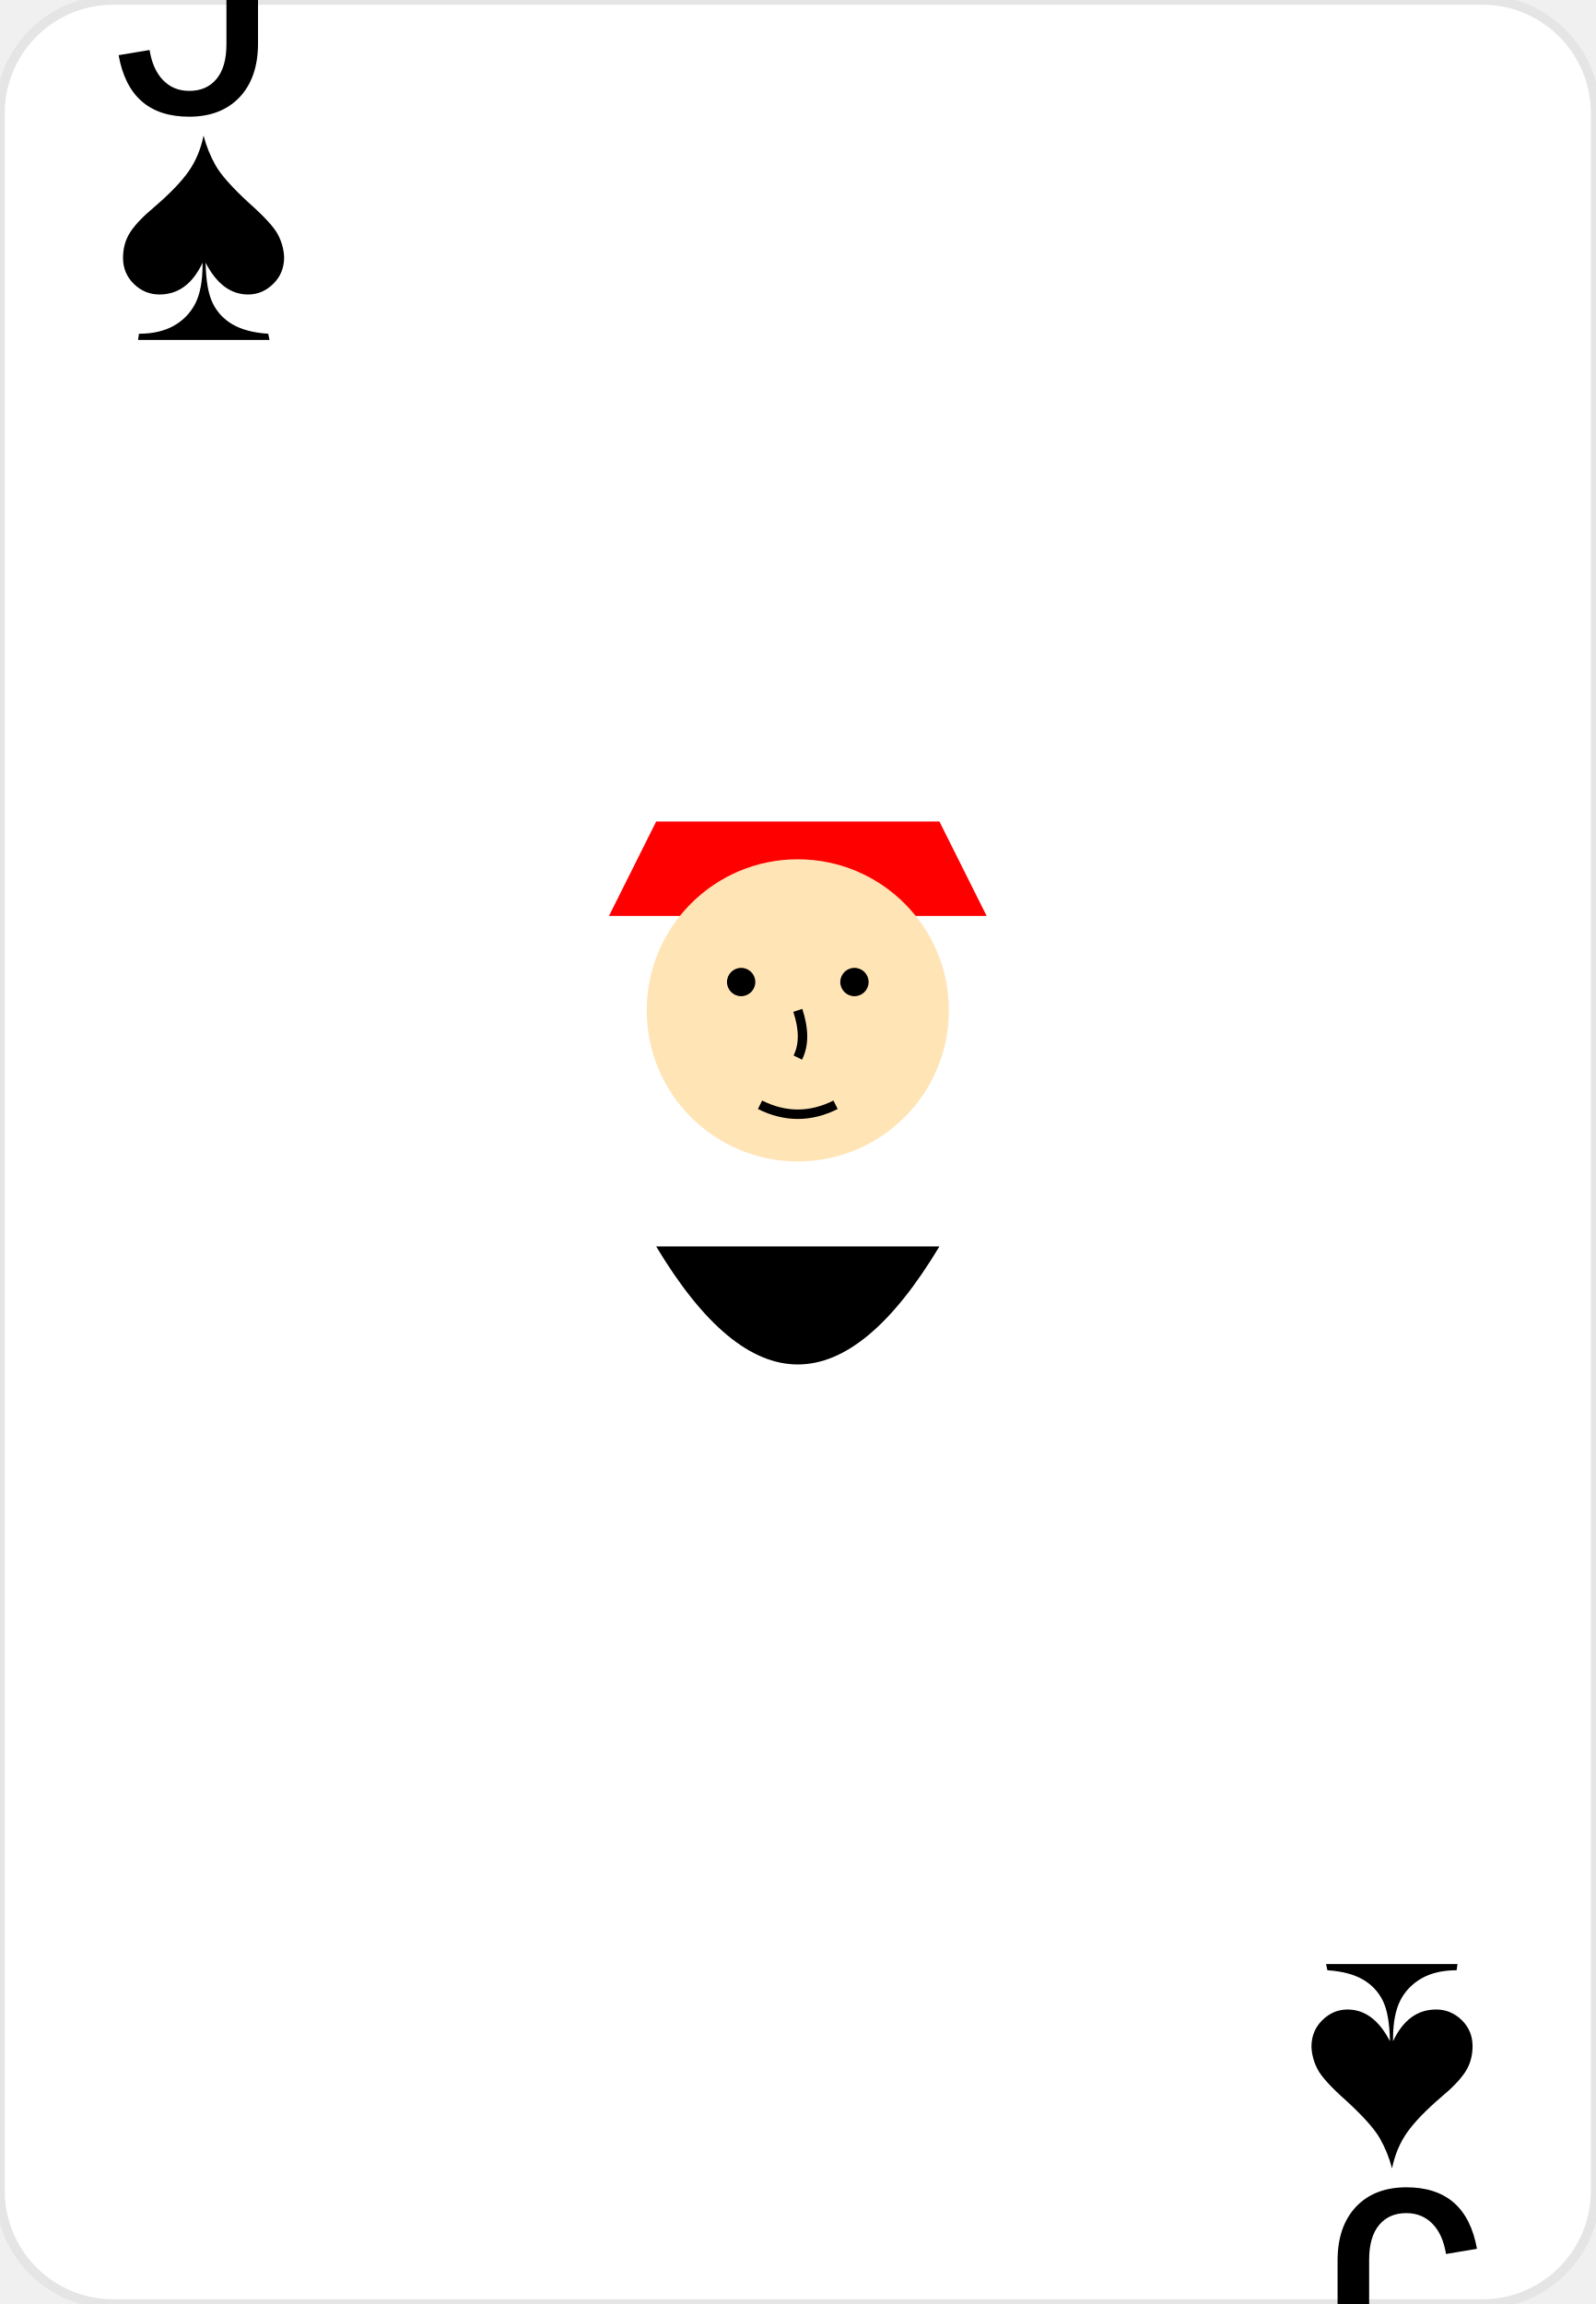
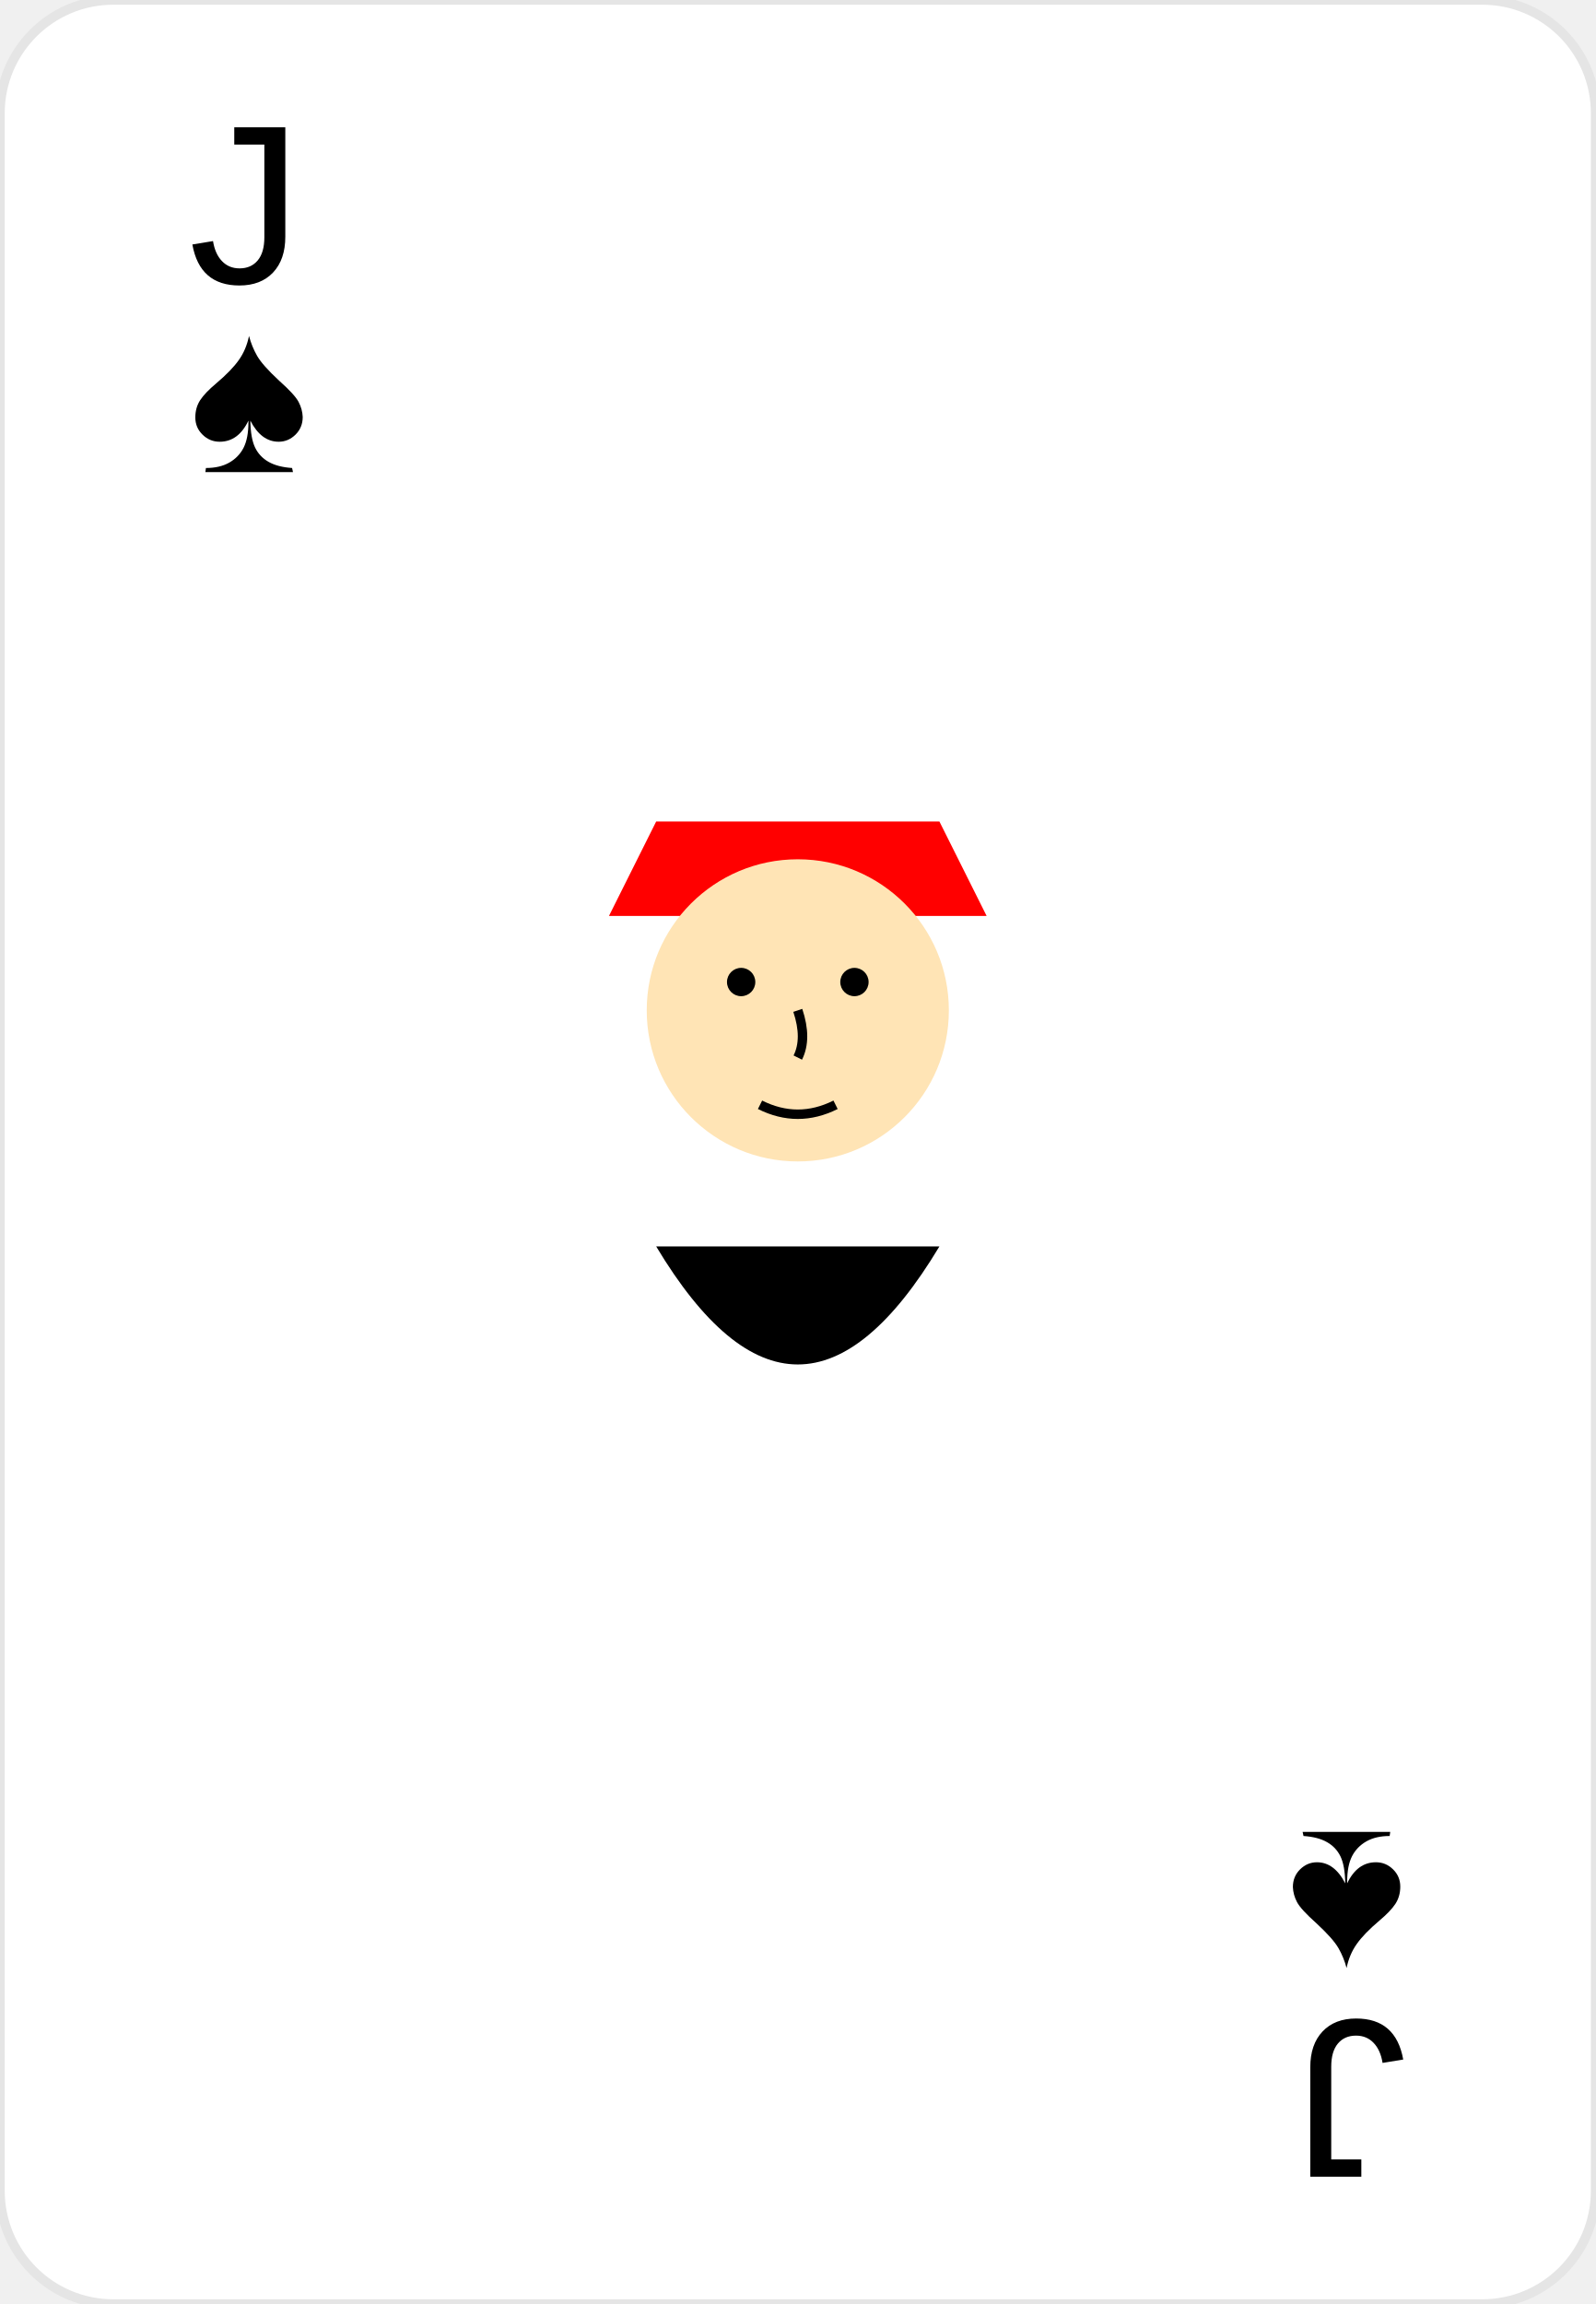
<svg xmlns="http://www.w3.org/2000/svg" width="169" height="244" viewBox="0 0 169 244" fill="none">
  <rect width="169" height="244" rx="12" fill="white" stroke="#E5E5E5" />
-   <g transform="translate(12, 12)">
-     <text font-family="Arial" font-size="36" fill="#000000">J</text>
-     <text font-family="Arial" font-size="36" y="24" fill="#000000">♠</text>
+   <g transform="translate(20, 30)">
+     <text font-family="Arial" font-size="24" fill="#000000">J</text>
+     <text font-family="Arial" font-size="24" y="20" fill="#000000">♠</text>
  </g>
-   <g transform="translate(157, 232) rotate(180)">
-     <text font-family="Arial" font-size="36" fill="#000000">J</text>
-     <text font-family="Arial" font-size="36" y="24" fill="#000000">♠</text>
+   <g transform="translate(149, 214) rotate(180)">
+     <text font-family="Arial" font-size="24" fill="#000000">J</text>
+     <text font-family="Arial" font-size="24" y="20" fill="#000000">♠</text>
  </g>
  <g transform="translate(84.5, 122)">
    <path d="M-15 -35 L15 -35 L20 -25 L-20 -25 Z" fill="#FF0000" />
    <circle cx="0" cy="-15" r="16" fill="#FFE4B5" />
    <circle cx="-6" cy="-18" r="1.5" fill="#000000" />
    <circle cx="6" cy="-18" r="1.5" fill="#000000" />
    <path d="M0 -15 Q1 -12 0 -10" stroke="#000000" fill="none" />
    <path d="M-4 -5 Q0 -3 4 -5" stroke="#000000" fill="none" />
    <path d="M-15 10 Q0 35 15 10" fill="#000000" />
  </g>
</svg>
